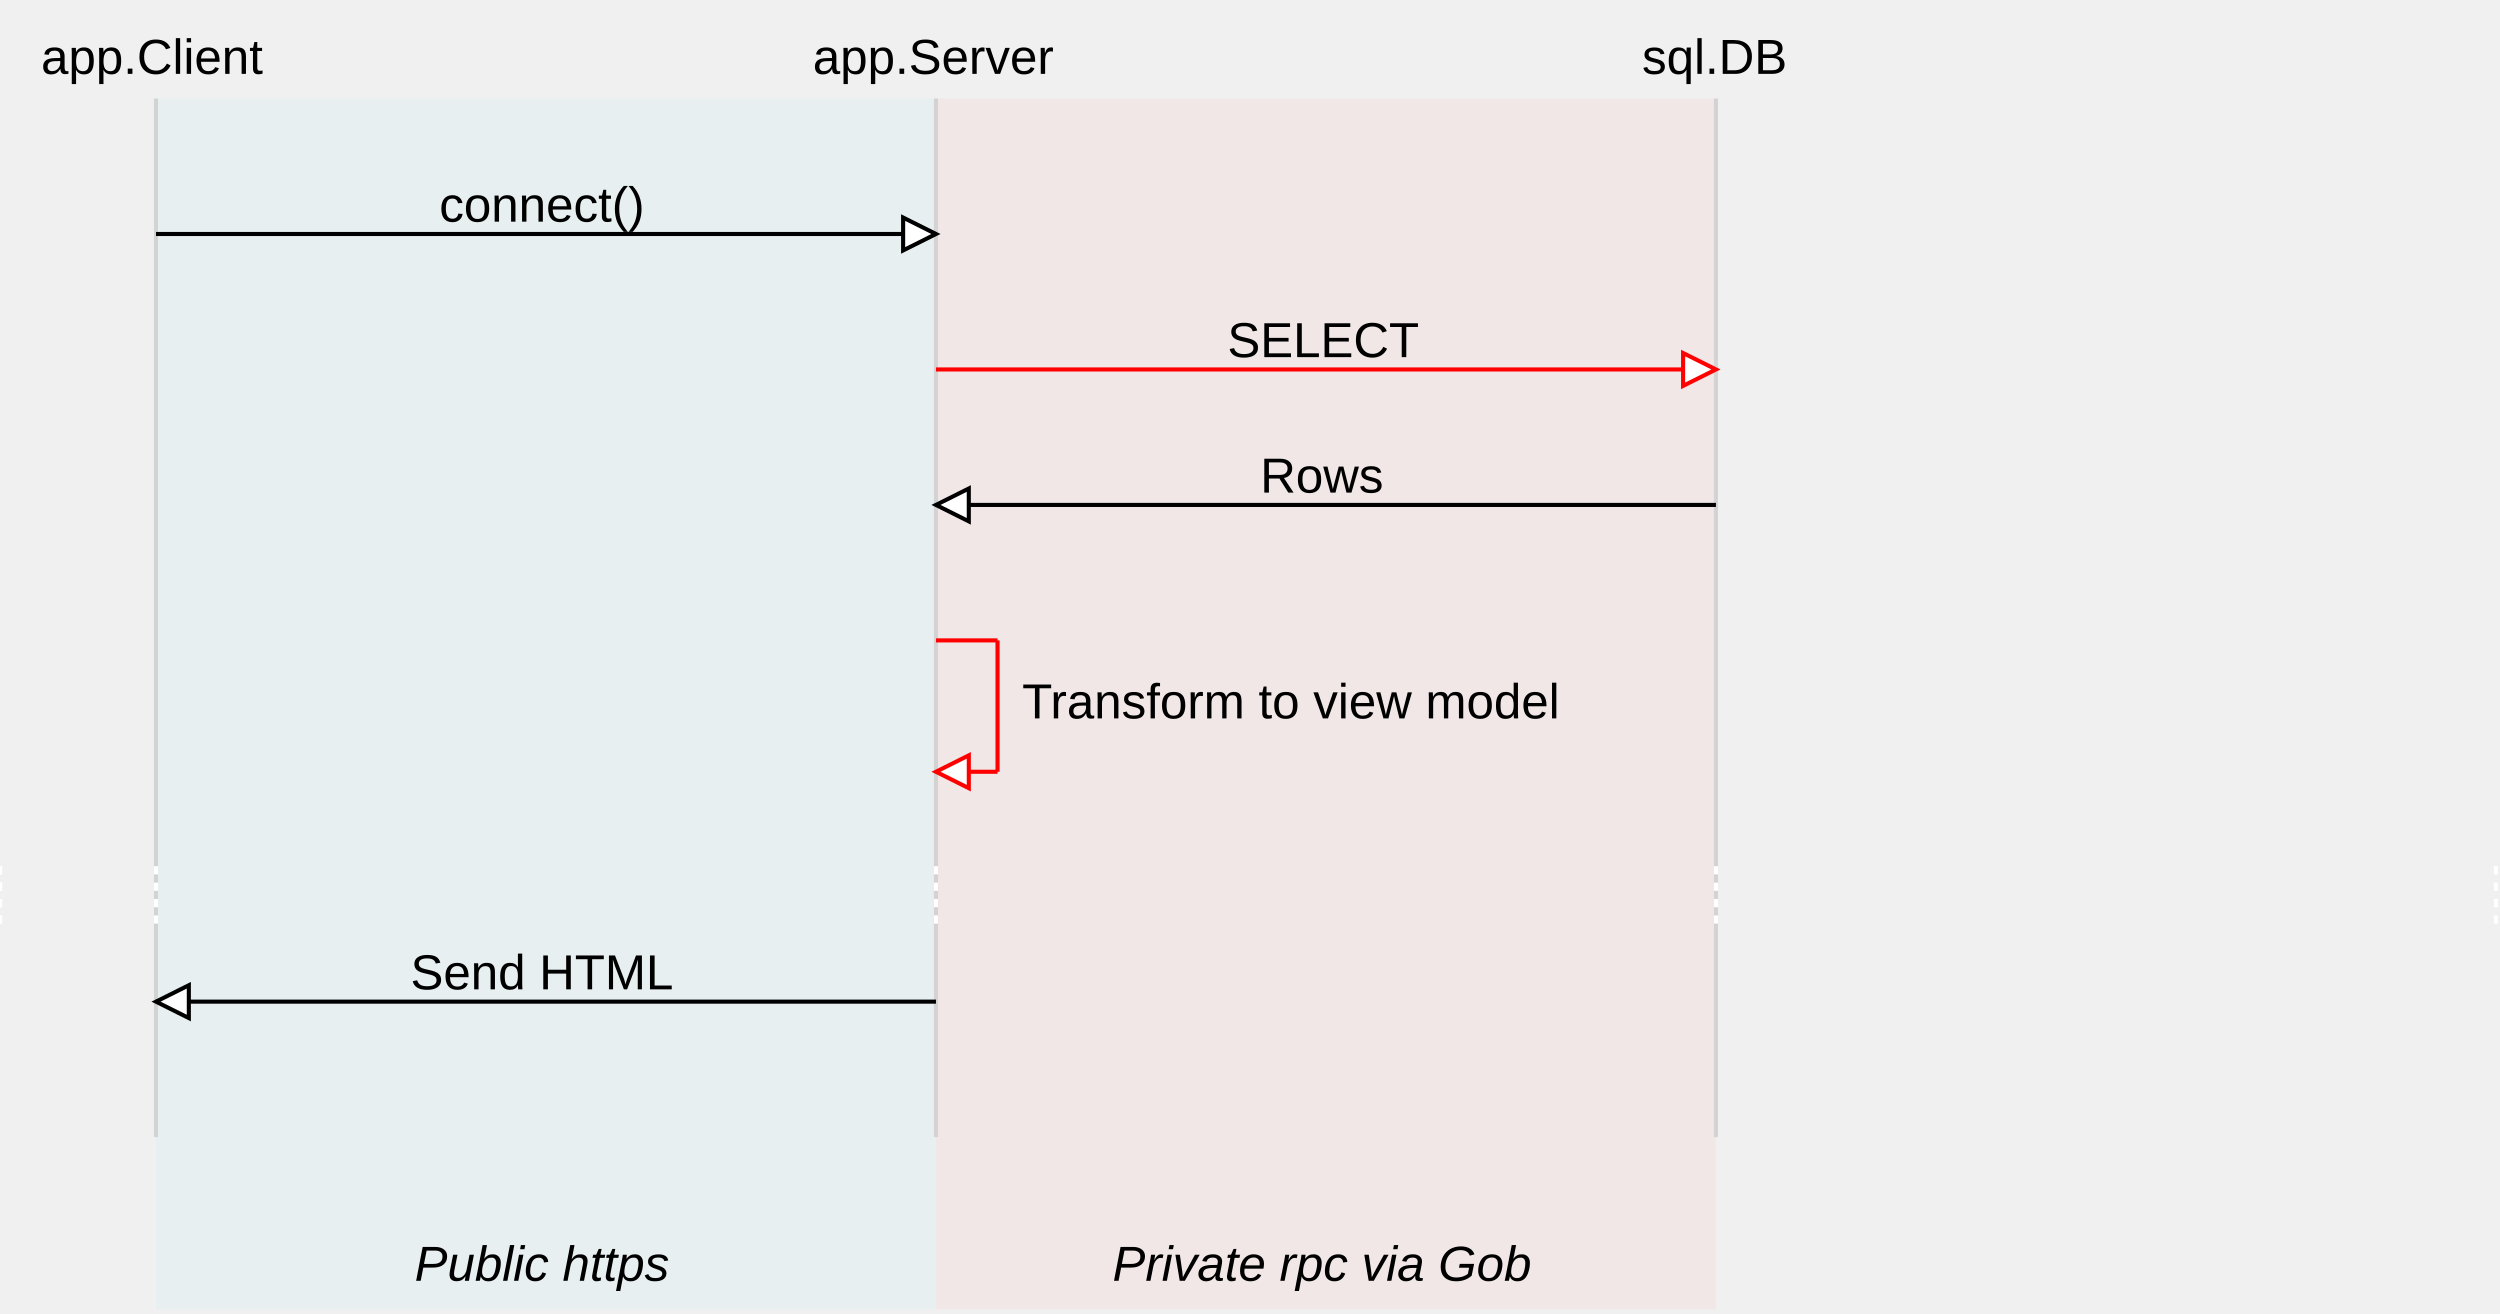
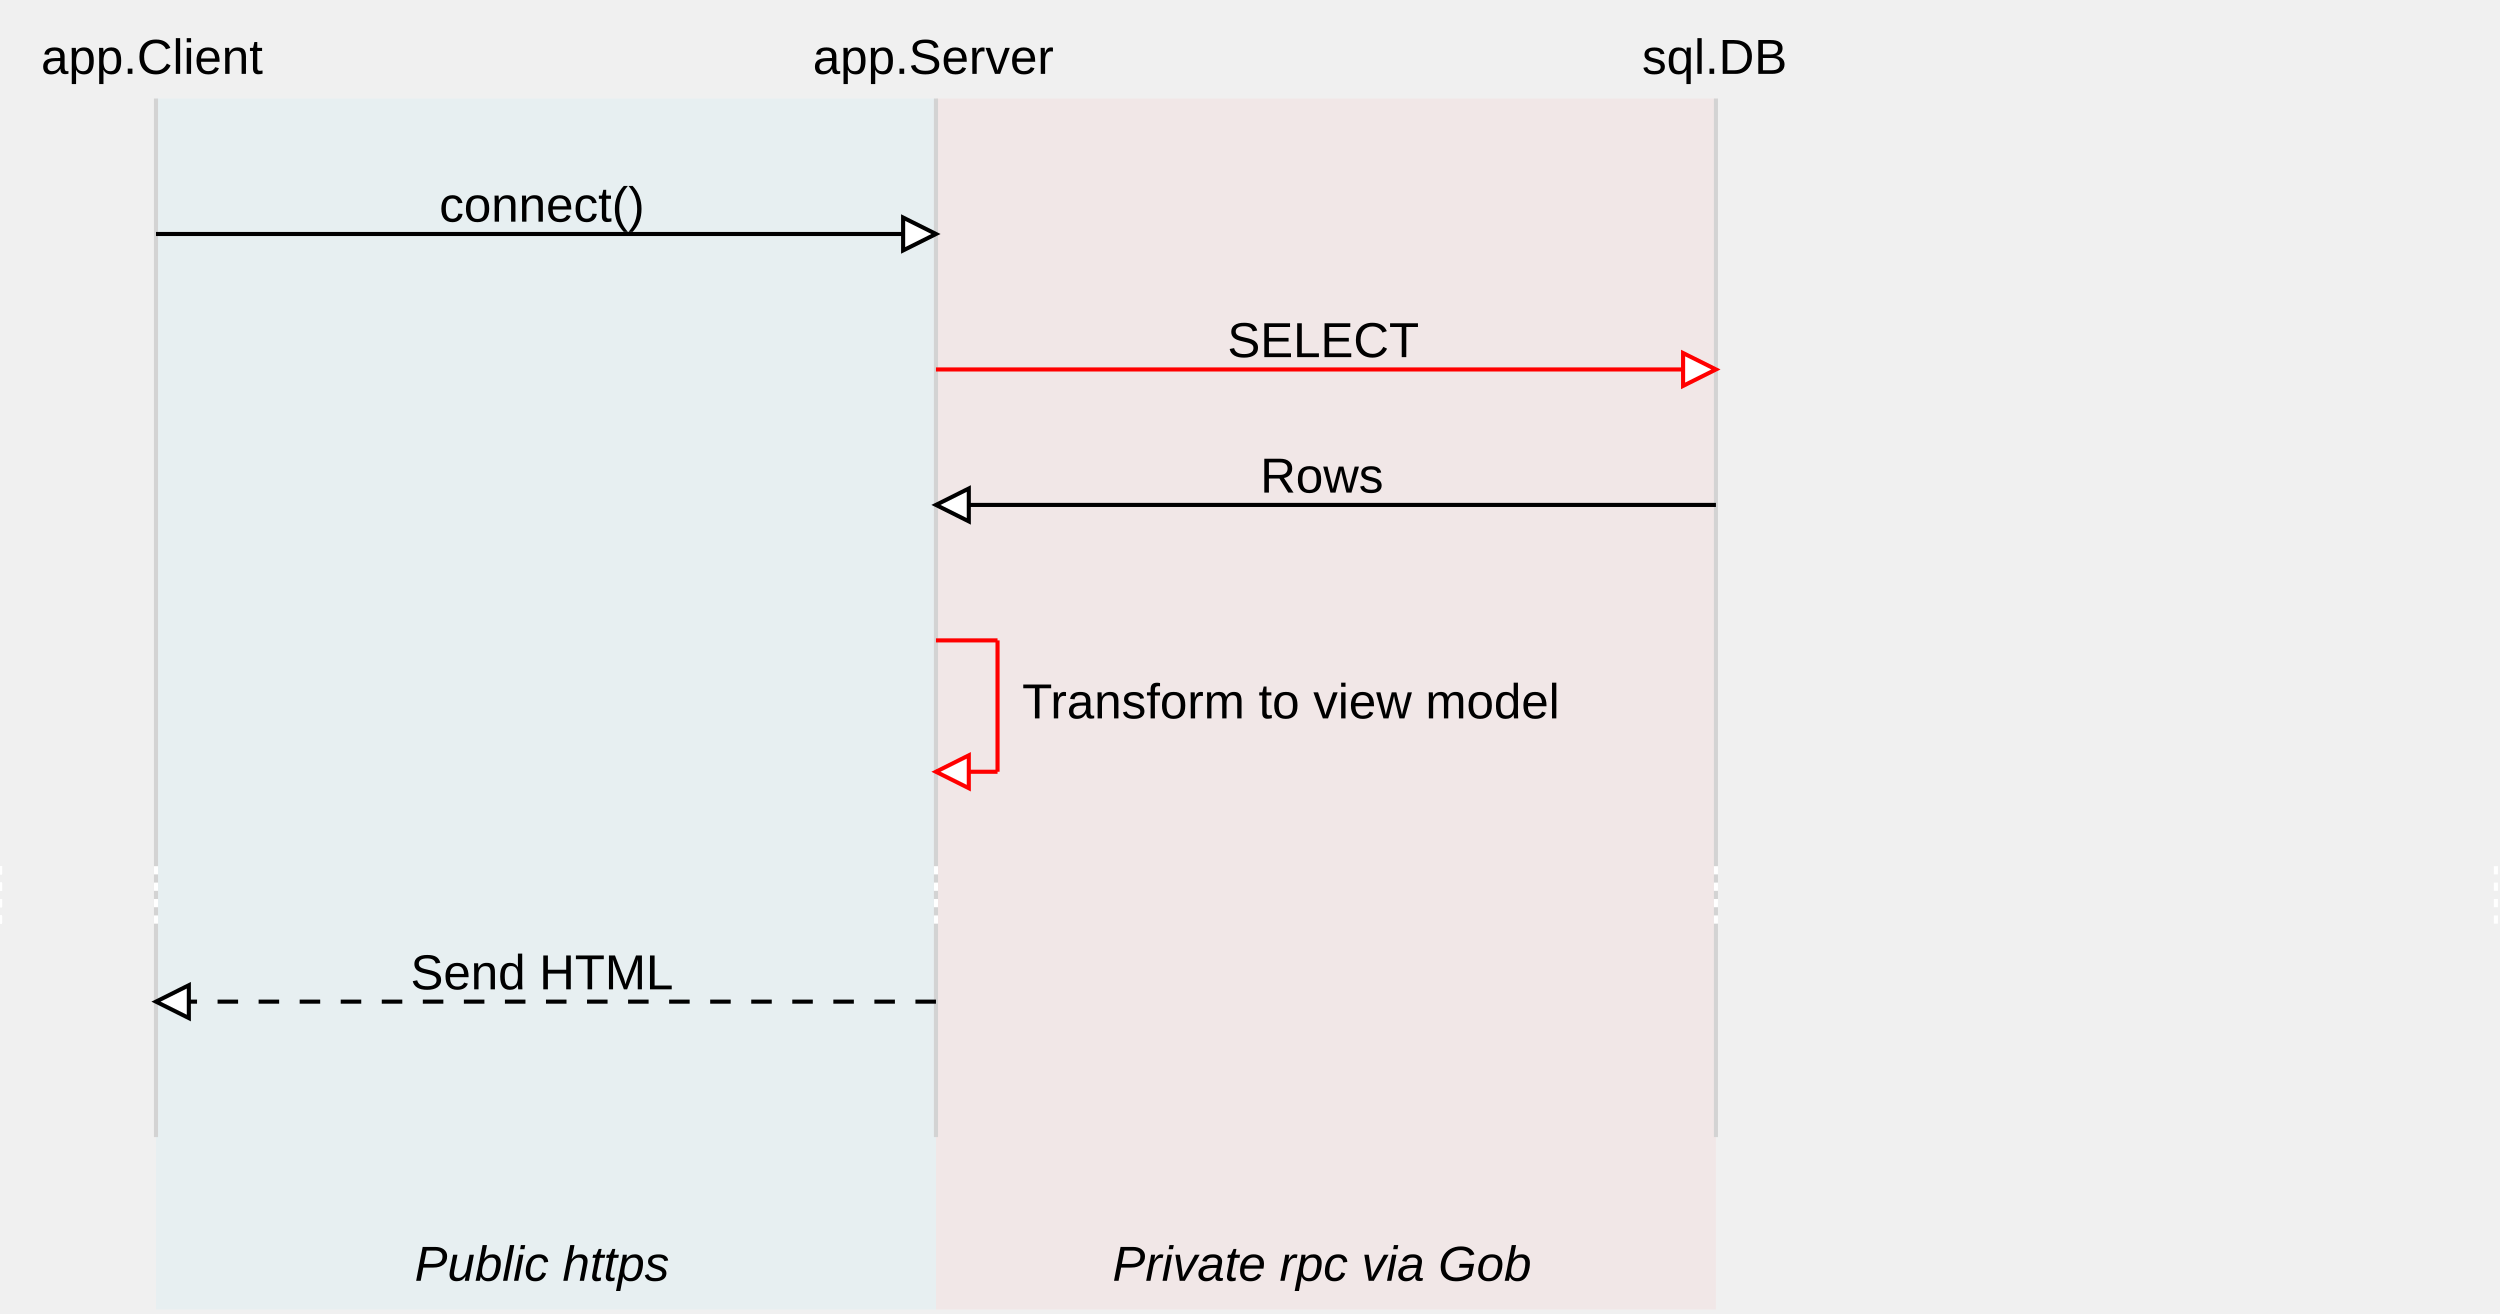
<svg xmlns="http://www.w3.org/2000/svg" font-family="Arial,Helvetica,sans-serif" width="609" height="320">
  <rect stroke="black" stroke-width="0" fill="#ff9999" fill-opacity="0.1" x="228" y="24" width="190" height="295" />
  <text class="area-red-title" font-size="12px" x="234" y="42" />
  <rect stroke="black" stroke-width="0" fill="#99e6ff" fill-opacity="0.1" x="38" y="24" width="190" height="295" />
  <text class="area-blue-title" font-size="12px" x="44" y="42" />
  <path stroke="#d3d3d3" d="M38,24 L38,277" />
  <text font-family="Arial,Helvetica,sans-serif" font-size="12px" x="10" y="18">app.Client</text>
  <path stroke="#d3d3d3" d="M228,24 L228,277" />
  <text font-family="Arial,Helvetica,sans-serif" font-size="12px" x="198" y="18">app.Server</text>
  <text font-style="italic" font-family="Arial,Helvetica,sans-serif" font-size="12px" x="101" y="312">Public https</text>
  <path stroke="#d3d3d3" d="M418,24 L418,277" />
  <text font-family="Arial,Helvetica,sans-serif" font-size="12px" x="400" y="18">sql.DB</text>
  <text font-style="italic" font-family="Arial,Helvetica,sans-serif" font-size="12px" x="271" y="312">Private rpc via Gob</text>
  <path stroke="black" d="M38,57 L228,57" />
  <g transform="rotate(90 228 57)">
    <path stroke="black" fill="#ffffff" d="M224,65 l4,-8 l 4,8 Z" />
  </g>
  <text font-family="Arial,Helvetica,sans-serif" font-size="12px" x="107" y="54">connect()</text>
  <path stroke="red" d="M228,90 L418,90" />
  <g transform="rotate(90 418 90)">
    <path stroke="red" fill="#ffffff" d="M414,98 l4,-8 l 4,8 Z" />
  </g>
  <text font-family="Arial,Helvetica,sans-serif" font-size="12px" x="299" y="87">SELECT</text>
  <path stroke="black" d="M418,123 L228,123" />
  <g transform="rotate(270 228 123)">
    <path stroke="black" fill="#ffffff" d="M224,131 l4,-8 l 4,8 Z" />
  </g>
  <text font-family="Arial,Helvetica,sans-serif" font-size="12px" x="307" y="120">Rows</text>
  <path stroke="red" d="M228,156 L243,156" />
  <path stroke="red" d="M243,156 L243,188" />
  <path stroke="red" d="M243,188 L228,188" />
  <g transform="rotate(270 228 188)">
    <path stroke="red" fill="#ffffff" d="M224,196 l4,-8 l 4,8 Z" />
  </g>
  <text font-family="Arial,Helvetica,sans-serif" font-size="12px" x="249" y="175">Transform to view model</text>
  <path stroke="#ffffff" stroke-dasharray="2,2,2" d="M0,211 L0,227" />
  <path stroke="#ffffff" stroke-dasharray="2,2,2" d="M0,211 L0,227" />
  <path stroke="#ffffff" stroke-dasharray="2,2,2" d="M0,211 L0,227" />
  <path stroke="#ffffff" stroke-dasharray="2,2,2" d="M38,211 L38,227" />
  <path stroke="#ffffff" stroke-dasharray="2,2,2" d="M228,211 L228,227" />
  <path stroke="#ffffff" stroke-dasharray="2,2,2" d="M418,211 L418,227" />
  <path stroke="#ffffff" stroke-dasharray="2,2,2" d="M608,211 L608,227" />
-   <path stroke="black" d="M228,244 L38,244" />
+   <path stroke-dasharray="5,5" stroke="black" d="M228,244 L38,244" />
  <g transform="rotate(270 38 244)">
    <path stroke="black" fill="#ffffff" d="M34,252 l4,-8 l 4,8 Z" />
  </g>
  <text font-family="Arial,Helvetica,sans-serif" font-size="12px" x="100" y="241">Send HTML</text>
</svg>
